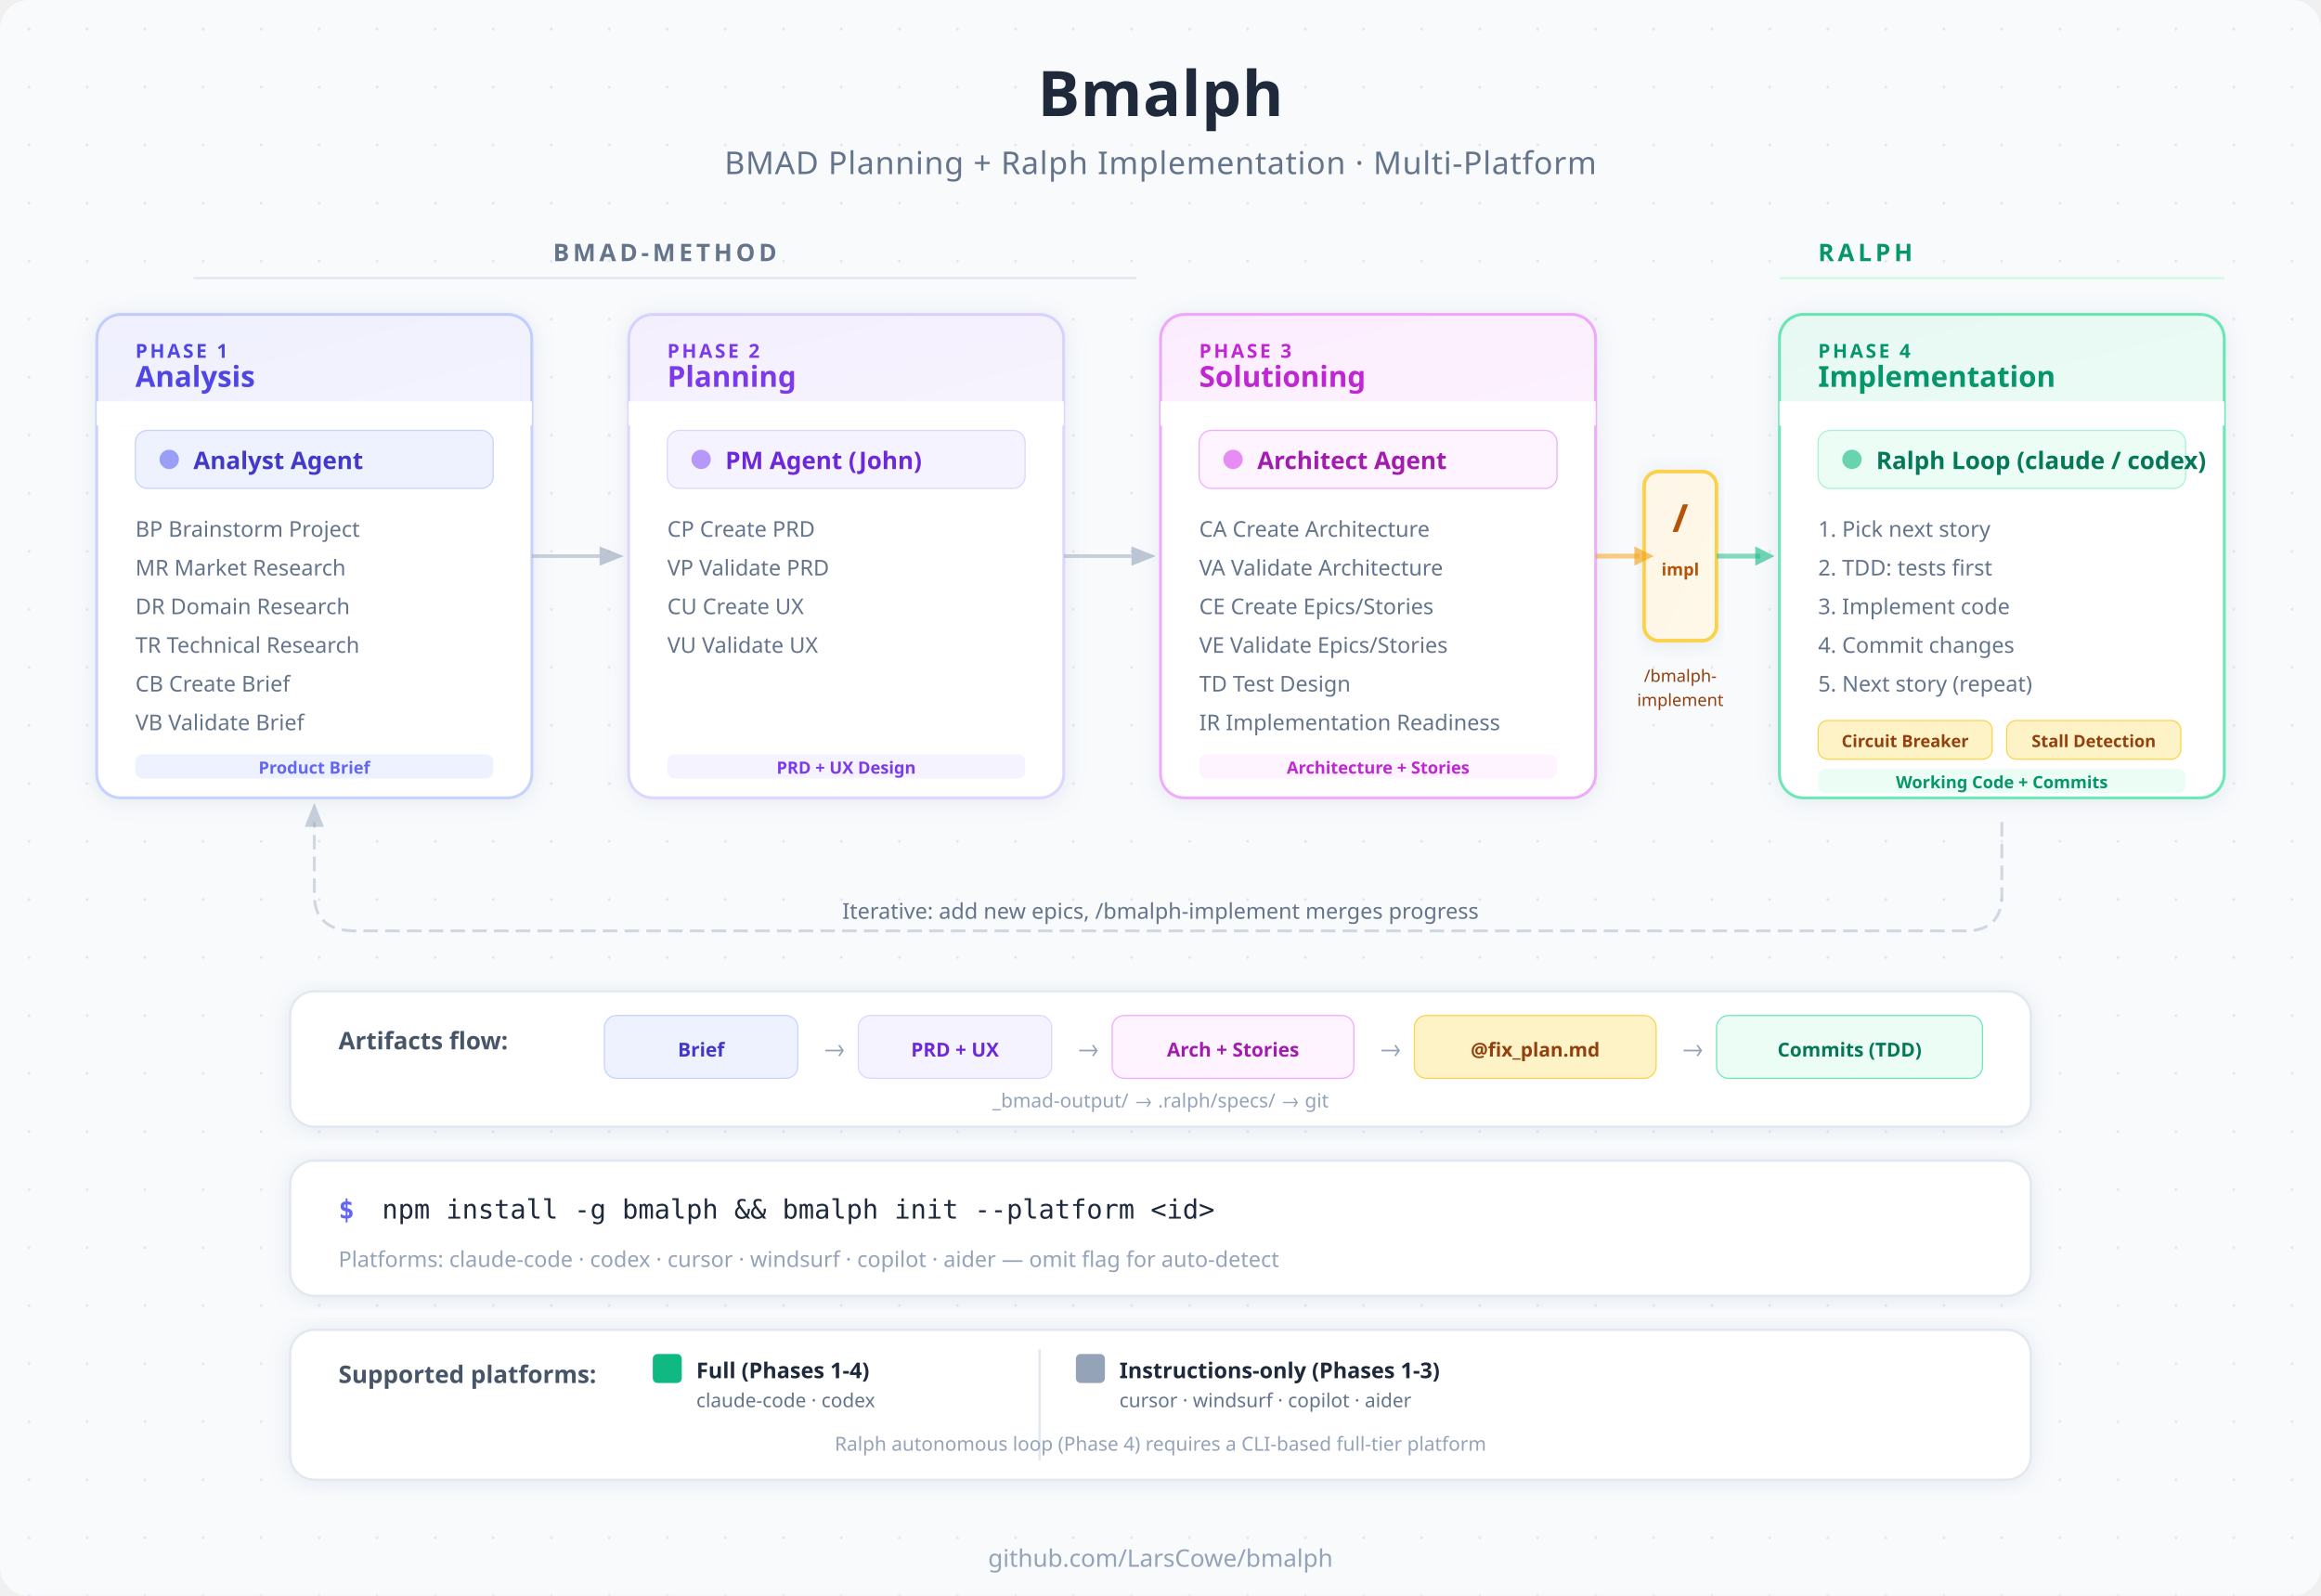
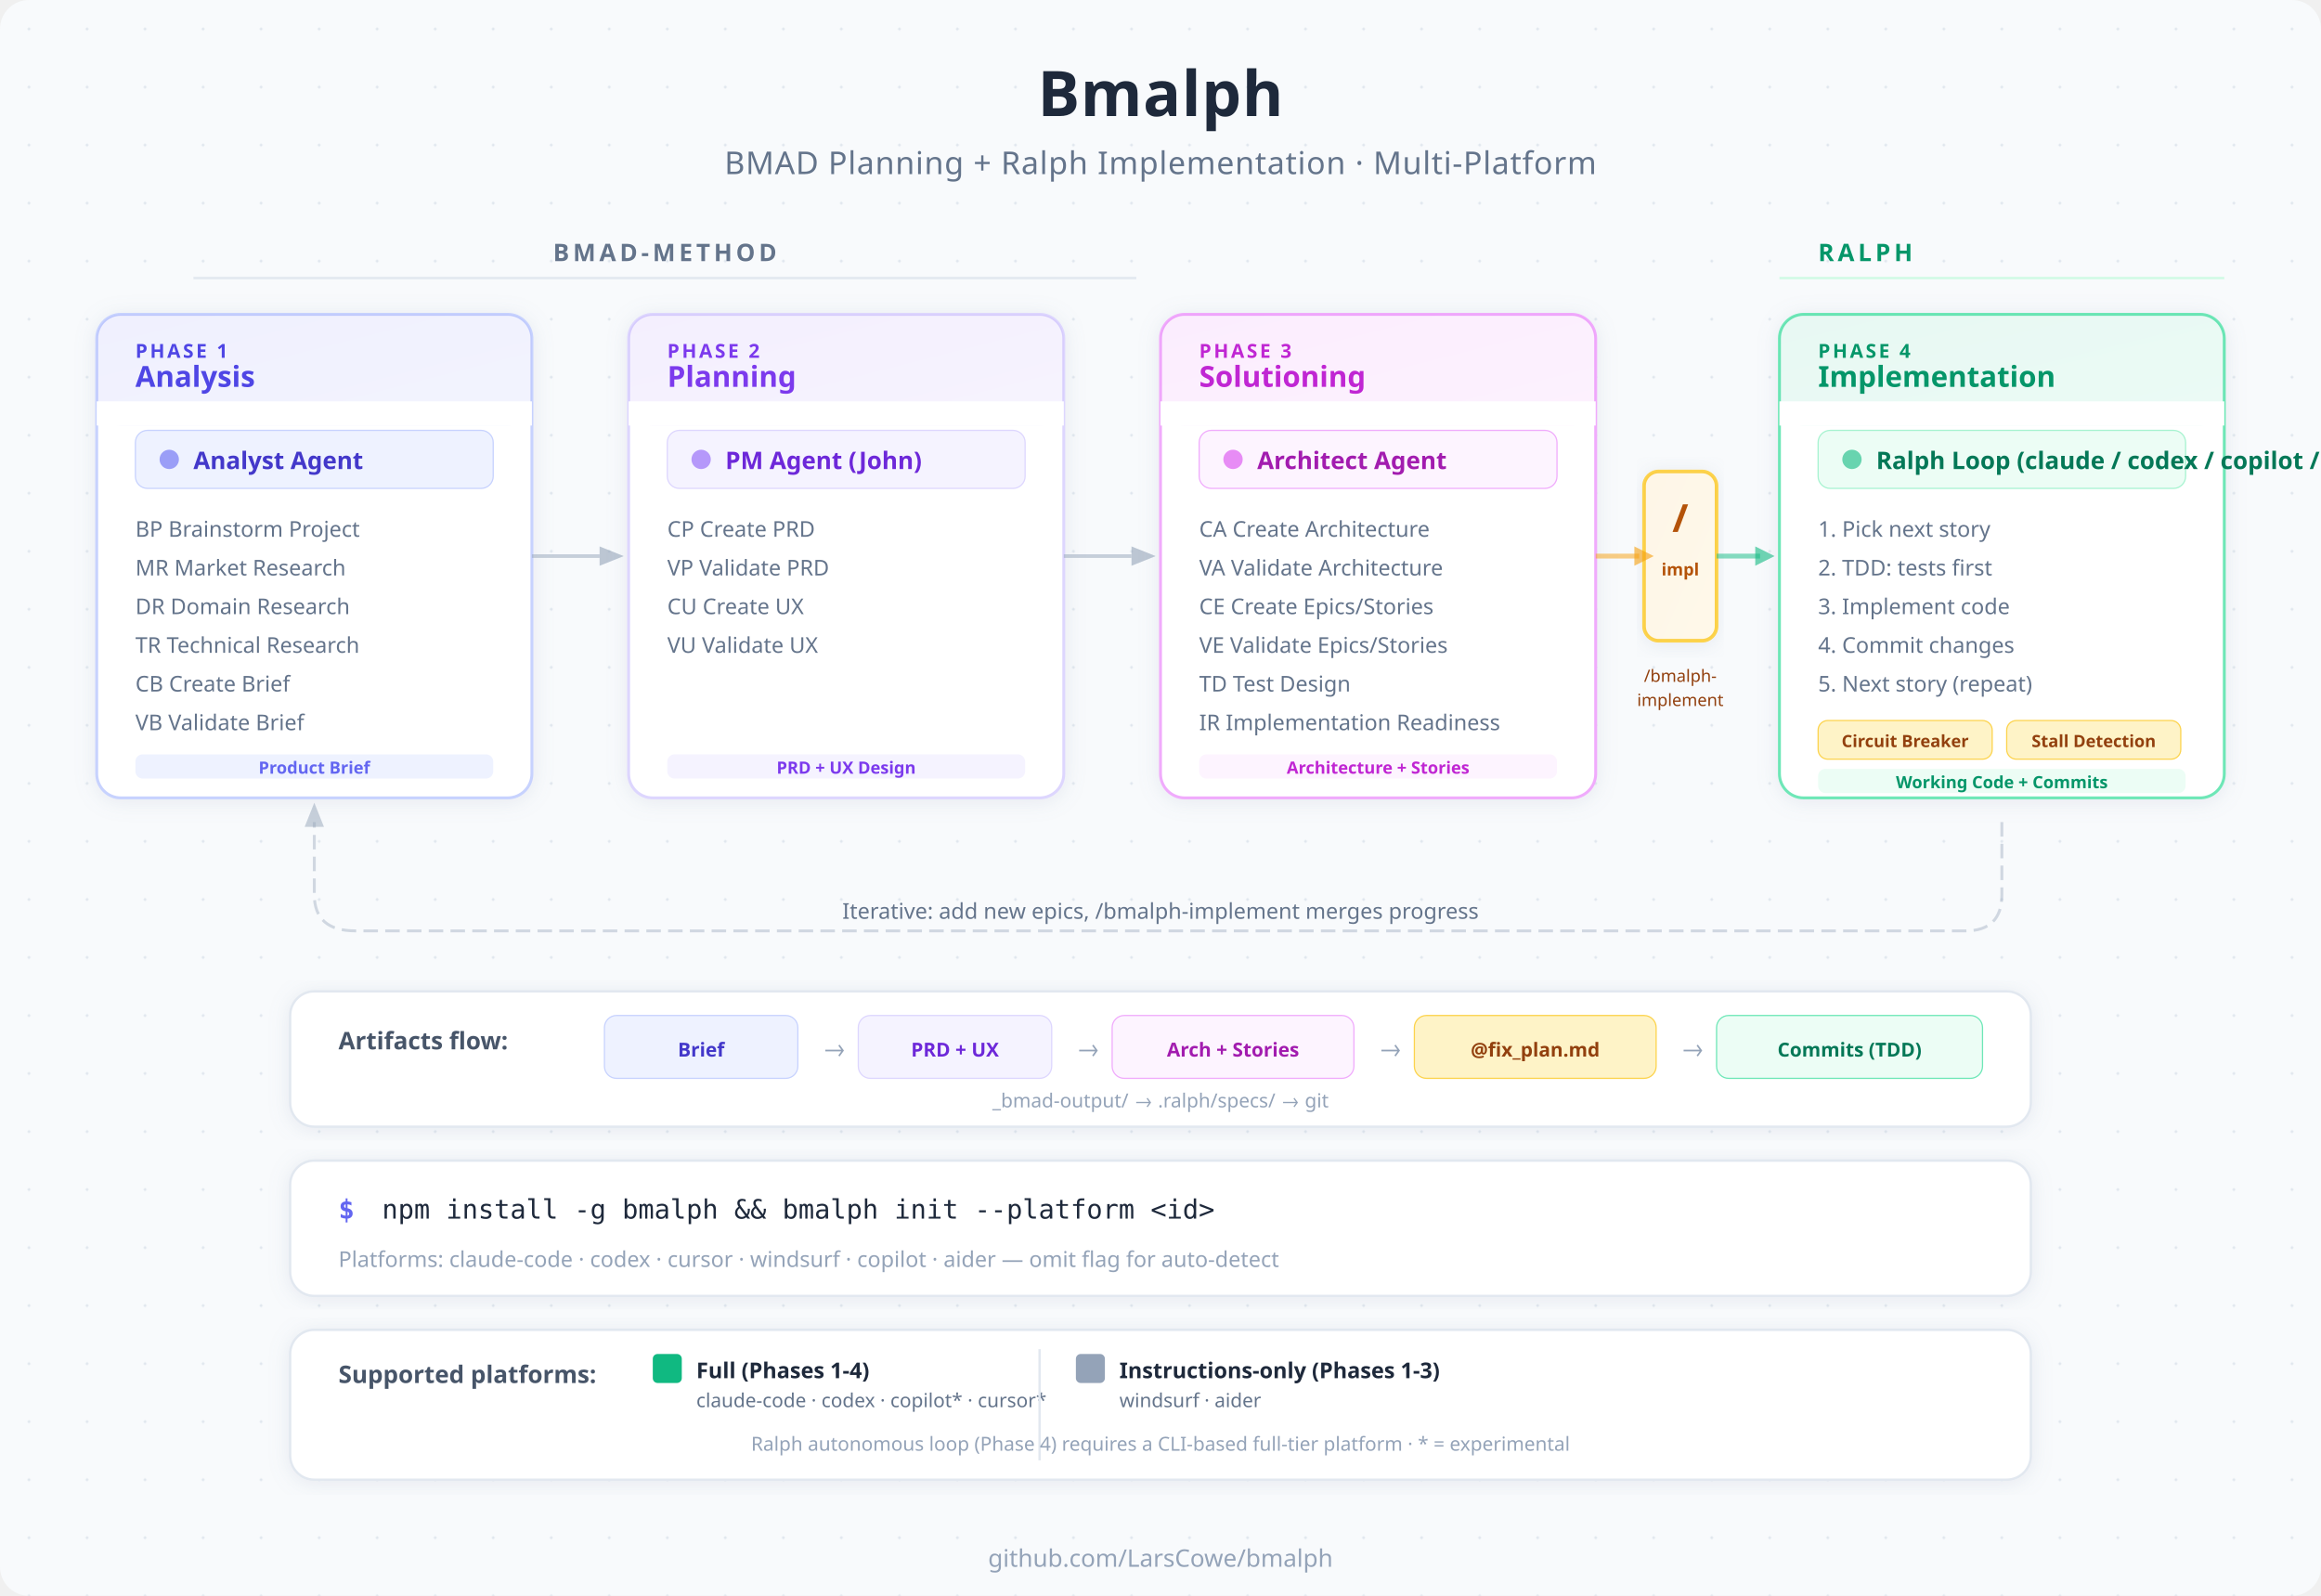
<svg xmlns="http://www.w3.org/2000/svg" viewBox="0 0 960 660" font-family="'Segoe UI', 'Helvetica Neue', sans-serif">
  <defs>
    <linearGradient id="phase1Grad" x1="0%" y1="0%" x2="100%" y2="100%">
      <stop offset="0%" style="stop-color:#6366f1" />
      <stop offset="100%" style="stop-color:#818cf8" />
    </linearGradient>
    <linearGradient id="phase2Grad" x1="0%" y1="0%" x2="100%" y2="100%">
      <stop offset="0%" style="stop-color:#8b5cf6" />
      <stop offset="100%" style="stop-color:#a78bfa" />
    </linearGradient>
    <linearGradient id="phase3Grad" x1="0%" y1="0%" x2="100%" y2="100%">
      <stop offset="0%" style="stop-color:#d946ef" />
      <stop offset="100%" style="stop-color:#e879f9" />
    </linearGradient>
    <linearGradient id="phase4Grad" x1="0%" y1="0%" x2="100%" y2="100%">
      <stop offset="0%" style="stop-color:#10b981" />
      <stop offset="100%" style="stop-color:#34d399" />
    </linearGradient>
    <linearGradient id="transGrad" x1="0%" y1="0%" x2="100%" y2="100%">
      <stop offset="0%" style="stop-color:#f59e0b" />
      <stop offset="100%" style="stop-color:#fbbf24" />
    </linearGradient>
    <filter id="softShadow">
      <feDropShadow dx="0" dy="1" stdDeviation="4" flood-color="#94a3b8" flood-opacity="0.18" />
    </filter>
  </defs>
  <rect width="960" height="660" fill="#f8fafc" rx="12" />
  <pattern id="dots" x="0" y="0" width="24" height="24" patternUnits="userSpaceOnUse">
    <circle cx="12" cy="12" r="0.6" fill="#cbd5e1" opacity="0.5" />
  </pattern>
  <rect width="960" height="660" fill="url(#dots)" rx="12" />
  <text x="480" y="48" text-anchor="middle" fill="#1e293b" font-size="26" font-weight="700" letter-spacing="0.3">Bmalph</text>
  <text x="480" y="72" text-anchor="middle" fill="#64748b" font-size="13" letter-spacing="0.3">BMAD Planning + Ralph Implementation · Multi-Platform</text>
  <text x="275" y="108" text-anchor="middle" fill="#64748b" font-size="10" font-weight="600" letter-spacing="1.5">BMAD-METHOD</text>
  <line x1="80" y1="115" x2="470" y2="115" stroke="#e2e8f0" stroke-width="1" />
  <g filter="url(#softShadow)">
    <rect x="40" y="130" width="180" height="200" rx="10" fill="#ffffff" stroke="#c7d2fe" stroke-width="1.2" />
  </g>
  <rect x="40" y="130" width="180" height="46" rx="10" fill="url(#phase1Grad)" opacity="0.1" />
  <rect x="40" y="166" width="180" height="10" fill="#ffffff" />
  <text x="56" y="148" fill="#4f46e5" font-size="8" font-weight="700" letter-spacing="1">PHASE 1</text>
  <text x="56" y="160" fill="#4f46e5" font-size="12" font-weight="700">Analysis</text>
  <rect x="56" y="178" width="148" height="24" rx="5" fill="#eef2ff" stroke="#c7d2fe" stroke-width="0.5" />
  <circle cx="70" cy="190" r="4" fill="#6366f1" opacity="0.6" />
  <text x="80" y="194" fill="#4338ca" font-size="10" font-weight="600">Analyst Agent</text>
  <text x="56" y="222" fill="#64748b" font-size="9">BP  Brainstorm Project</text>
  <text x="56" y="238" fill="#64748b" font-size="9">MR  Market Research</text>
  <text x="56" y="254" fill="#64748b" font-size="9">DR  Domain Research</text>
  <text x="56" y="270" fill="#64748b" font-size="9">TR  Technical Research</text>
  <text x="56" y="286" fill="#64748b" font-size="9">CB  Create Brief</text>
  <text x="56" y="302" fill="#64748b" font-size="9">VB  Validate Brief</text>
  <rect x="56" y="312" width="148" height="10" rx="3" fill="#eef2ff" />
  <text x="130" y="320" text-anchor="middle" fill="#6366f1" font-size="7" font-weight="600">Product Brief</text>
  <line x1="220" y1="230" x2="248" y2="230" stroke="#94a3b8" stroke-width="1.5" opacity="0.5" />
  <polygon points="248,226 258,230 248,234" fill="#94a3b8" opacity="0.6" />
  <g filter="url(#softShadow)">
    <rect x="260" y="130" width="180" height="200" rx="10" fill="#ffffff" stroke="#ddd6fe" stroke-width="1.2" />
  </g>
  <rect x="260" y="130" width="180" height="46" rx="10" fill="url(#phase2Grad)" opacity="0.1" />
  <rect x="260" y="166" width="180" height="10" fill="#ffffff" />
  <text x="276" y="148" fill="#7c3aed" font-size="8" font-weight="700" letter-spacing="1">PHASE 2</text>
  <text x="276" y="160" fill="#7c3aed" font-size="12" font-weight="700">Planning</text>
  <rect x="276" y="178" width="148" height="24" rx="5" fill="#f5f3ff" stroke="#ddd6fe" stroke-width="0.5" />
  <circle cx="290" cy="190" r="4" fill="#8b5cf6" opacity="0.6" />
  <text x="300" y="194" fill="#6d28d9" font-size="10" font-weight="600">PM Agent (John)</text>
  <text x="276" y="222" fill="#64748b" font-size="9">CP  Create PRD</text>
  <text x="276" y="238" fill="#64748b" font-size="9">VP  Validate PRD</text>
  <text x="276" y="254" fill="#64748b" font-size="9">CU  Create UX</text>
  <text x="276" y="270" fill="#64748b" font-size="9">VU  Validate UX</text>
  <rect x="276" y="312" width="148" height="10" rx="3" fill="#f5f3ff" />
  <text x="350" y="320" text-anchor="middle" fill="#7c3aed" font-size="7" font-weight="600">PRD + UX Design</text>
  <line x1="440" y1="230" x2="468" y2="230" stroke="#94a3b8" stroke-width="1.5" opacity="0.5" />
  <polygon points="468,226 478,230 468,234" fill="#94a3b8" opacity="0.6" />
  <g filter="url(#softShadow)">
    <rect x="480" y="130" width="180" height="200" rx="10" fill="#ffffff" stroke="#f0abfc" stroke-width="1.2" />
  </g>
  <rect x="480" y="130" width="180" height="46" rx="10" fill="url(#phase3Grad)" opacity="0.1" />
  <rect x="480" y="166" width="180" height="10" fill="#ffffff" />
  <text x="496" y="148" fill="#c026d3" font-size="8" font-weight="700" letter-spacing="1">PHASE 3</text>
  <text x="496" y="160" fill="#c026d3" font-size="12" font-weight="700">Solutioning</text>
  <rect x="496" y="178" width="148" height="24" rx="5" fill="#fdf4ff" stroke="#f0abfc" stroke-width="0.5" />
  <circle cx="510" cy="190" r="4" fill="#d946ef" opacity="0.6" />
  <text x="520" y="194" fill="#a21caf" font-size="10" font-weight="600">Architect Agent</text>
  <text x="496" y="222" fill="#64748b" font-size="9">CA  Create Architecture</text>
  <text x="496" y="238" fill="#64748b" font-size="9">VA  Validate Architecture</text>
  <text x="496" y="254" fill="#64748b" font-size="9">CE  Create Epics/Stories</text>
  <text x="496" y="270" fill="#64748b" font-size="9">VE  Validate Epics/Stories</text>
  <text x="496" y="286" fill="#64748b" font-size="9">TD  Test Design</text>
  <text x="496" y="302" fill="#64748b" font-size="9">IR  Implementation Readiness</text>
  <rect x="496" y="312" width="148" height="10" rx="3" fill="#fdf4ff" />
  <text x="570" y="320" text-anchor="middle" fill="#c026d3" font-size="7" font-weight="600">Architecture + Stories</text>
  <g filter="url(#softShadow)">
    <rect x="680" y="195" width="30" height="70" rx="6" fill="#ffffff" stroke="#fcd34d" stroke-width="1.5" />
  </g>
  <rect x="680" y="195" width="30" height="70" rx="6" fill="url(#transGrad)" opacity="0.1" />
  <text x="695" y="220" text-anchor="middle" fill="#b45309" font-size="16" font-weight="700">/</text>
  <text x="695" y="238" text-anchor="middle" fill="#b45309" font-size="7" font-weight="600">impl</text>
  <line x1="660" y1="230" x2="678" y2="230" stroke="#f59e0b" stroke-width="2" opacity="0.5" />
  <polygon points="676,226 684,230 676,234" fill="#f59e0b" opacity="0.6" />
  <line x1="710" y1="230" x2="728" y2="230" stroke="#10b981" stroke-width="2" opacity="0.5" />
  <polygon points="726,226 734,230 726,234" fill="#10b981" opacity="0.6" />
  <text x="695" y="282" text-anchor="middle" fill="#92400e" font-size="7" font-weight="500">/bmalph-</text>
  <text x="695" y="292" text-anchor="middle" fill="#92400e" font-size="7" font-weight="500">implement</text>
  <g filter="url(#softShadow)">
    <rect x="736" y="130" width="184" height="200" rx="10" fill="#ffffff" stroke="#6ee7b7" stroke-width="1.2" />
  </g>
  <rect x="736" y="130" width="184" height="46" rx="10" fill="url(#phase4Grad)" opacity="0.1" />
  <rect x="736" y="166" width="184" height="10" fill="#ffffff" />
  <text x="752" y="148" fill="#059669" font-size="8" font-weight="700" letter-spacing="1">PHASE 4</text>
  <text x="752" y="160" fill="#059669" font-size="12" font-weight="700">Implementation</text>
  <text x="752" y="108" fill="#059669" font-size="10" font-weight="600" letter-spacing="1.5">RALPH</text>
  <line x1="736" y1="115" x2="920" y2="115" stroke="#d1fae5" stroke-width="1" />
  <rect x="752" y="178" width="152" height="24" rx="5" fill="#ecfdf5" stroke="#a7f3d0" stroke-width="0.5" />
  <circle cx="766" cy="190" r="4" fill="#10b981" opacity="0.6" />
-   <text x="776" y="194" fill="#047857" font-size="10" font-weight="600">Ralph Loop (claude / codex)</text>
+   <text x="776" y="194" fill="#047857" font-size="10" font-weight="600">Ralph Loop (claude / codex / copilot / cursor)</text>
  <text x="752" y="222" fill="#64748b" font-size="9">1. Pick next story</text>
  <text x="752" y="238" fill="#64748b" font-size="9">2. TDD: tests first</text>
  <text x="752" y="254" fill="#64748b" font-size="9">3. Implement code</text>
  <text x="752" y="270" fill="#64748b" font-size="9">4. Commit changes</text>
  <text x="752" y="286" fill="#64748b" font-size="9">5. Next story (repeat)</text>
  <rect x="752" y="298" width="72" height="16" rx="4" fill="#fef3c7" stroke="#fcd34d" stroke-width="0.5" />
  <text x="788" y="309" text-anchor="middle" fill="#92400e" font-size="7" font-weight="600">Circuit Breaker</text>
  <rect x="830" y="298" width="72" height="16" rx="4" fill="#fef3c7" stroke="#fcd34d" stroke-width="0.5" />
  <text x="866" y="309" text-anchor="middle" fill="#92400e" font-size="7" font-weight="600">Stall Detection</text>
  <rect x="752" y="318" width="152" height="10" rx="3" fill="#ecfdf5" />
  <text x="828" y="326" text-anchor="middle" fill="#059669" font-size="7" font-weight="600">Working Code + Commits</text>
  <path d="M 828 340 L 828 370 Q 828 385 813 385 L 147 385 Q 130 385 130 370 L 130 340" fill="none" stroke="#94a3b8" stroke-width="1.2" stroke-dasharray="6,3" opacity="0.4" />
  <polygon points="126,342 130,332 134,342" fill="#94a3b8" opacity="0.5" />
  <text x="480" y="380" text-anchor="middle" fill="#64748b" font-size="9" font-weight="500">Iterative: add new epics, /bmalph-implement merges progress</text>
  <g filter="url(#softShadow)">
    <rect x="120" y="410" width="720" height="56" rx="10" fill="#ffffff" stroke="#e2e8f0" stroke-width="1" />
  </g>
  <text x="140" y="434" fill="#475569" font-size="10" font-weight="600">Artifacts flow:</text>
  <rect x="250" y="420" width="80" height="26" rx="5" fill="#eef2ff" stroke="#c7d2fe" stroke-width="0.5" />
  <text x="290" y="437" text-anchor="middle" fill="#4338ca" font-size="8" font-weight="600">Brief</text>
  <text x="340" y="437" fill="#94a3b8" font-size="10">→</text>
  <rect x="355" y="420" width="80" height="26" rx="5" fill="#f5f3ff" stroke="#ddd6fe" stroke-width="0.5" />
  <text x="395" y="437" text-anchor="middle" fill="#6d28d9" font-size="8" font-weight="600">PRD + UX</text>
  <text x="445" y="437" fill="#94a3b8" font-size="10">→</text>
  <rect x="460" y="420" width="100" height="26" rx="5" fill="#fdf4ff" stroke="#f0abfc" stroke-width="0.5" />
  <text x="510" y="437" text-anchor="middle" fill="#a21caf" font-size="8" font-weight="600">Arch + Stories</text>
  <text x="570" y="437" fill="#94a3b8" font-size="10">→</text>
  <rect x="585" y="420" width="100" height="26" rx="5" fill="#fef3c7" stroke="#fcd34d" stroke-width="0.5" />
  <text x="635" y="437" text-anchor="middle" fill="#92400e" font-size="8" font-weight="600">@fix_plan.md</text>
  <text x="695" y="437" fill="#94a3b8" font-size="10">→</text>
  <rect x="710" y="420" width="110" height="26" rx="5" fill="#ecfdf5" stroke="#6ee7b7" stroke-width="0.5" />
  <text x="765" y="437" text-anchor="middle" fill="#047857" font-size="8" font-weight="600">Commits (TDD)</text>
  <text x="480" y="458" text-anchor="middle" fill="#94a3b8" font-size="8">_bmad-output/ → .ralph/specs/ → git</text>
  <g filter="url(#softShadow)">
    <rect x="120" y="480" width="720" height="56" rx="10" fill="#ffffff" stroke="#e2e8f0" stroke-width="1" />
  </g>
  <text x="140" y="504" fill="#6366f1" font-size="11" font-weight="600" font-family="'Fira Code', 'SF Mono', monospace">$</text>
  <text x="158" y="504" fill="#1e293b" font-size="11" font-family="'Fira Code', 'SF Mono', monospace">npm install -g bmalph &amp;&amp; bmalph init --platform &lt;id&gt;</text>
  <text x="140" y="524" fill="#94a3b8" font-size="9">Platforms: claude-code · codex · cursor · windsurf · copilot · aider  —  omit flag for auto-detect</text>
  <g filter="url(#softShadow)">
    <rect x="120" y="550" width="720" height="62" rx="10" fill="#ffffff" stroke="#e2e8f0" stroke-width="1" />
  </g>
  <text x="140" y="572" fill="#475569" font-size="10" font-weight="600">Supported platforms:</text>
  <rect x="270" y="560" width="12" height="12" rx="2" fill="#10b981" />
  <text x="288" y="570" fill="#1e293b" font-size="9" font-weight="600">Full  (Phases 1-4)</text>
-   <text x="288" y="582" fill="#64748b" font-size="8">claude-code · codex</text>
+   <text x="288" y="582" fill="#64748b" font-size="8">claude-code · codex · copilot* · cursor*</text>
  <line x1="430" y1="558" x2="430" y2="604" stroke="#e2e8f0" stroke-width="1" />
  <rect x="445" y="560" width="12" height="12" rx="2" fill="#94a3b8" />
  <text x="463" y="570" fill="#1e293b" font-size="9" font-weight="600">Instructions-only  (Phases 1-3)</text>
-   <text x="463" y="582" fill="#64748b" font-size="8">cursor · windsurf · copilot · aider</text>
-   <text x="480" y="600" text-anchor="middle" fill="#94a3b8" font-size="8">Ralph autonomous loop (Phase 4) requires a CLI-based full-tier platform</text>
+   <text x="463" y="582" fill="#64748b" font-size="8">windsurf · aider</text>
+   <text x="480" y="600" text-anchor="middle" fill="#94a3b8" font-size="8">Ralph autonomous loop (Phase 4) requires a CLI-based full-tier platform · * = experimental</text>
  <text x="480" y="648" text-anchor="middle" fill="#94a3b8" font-size="10">github.com/LarsCowe/bmalph</text>
</svg>
